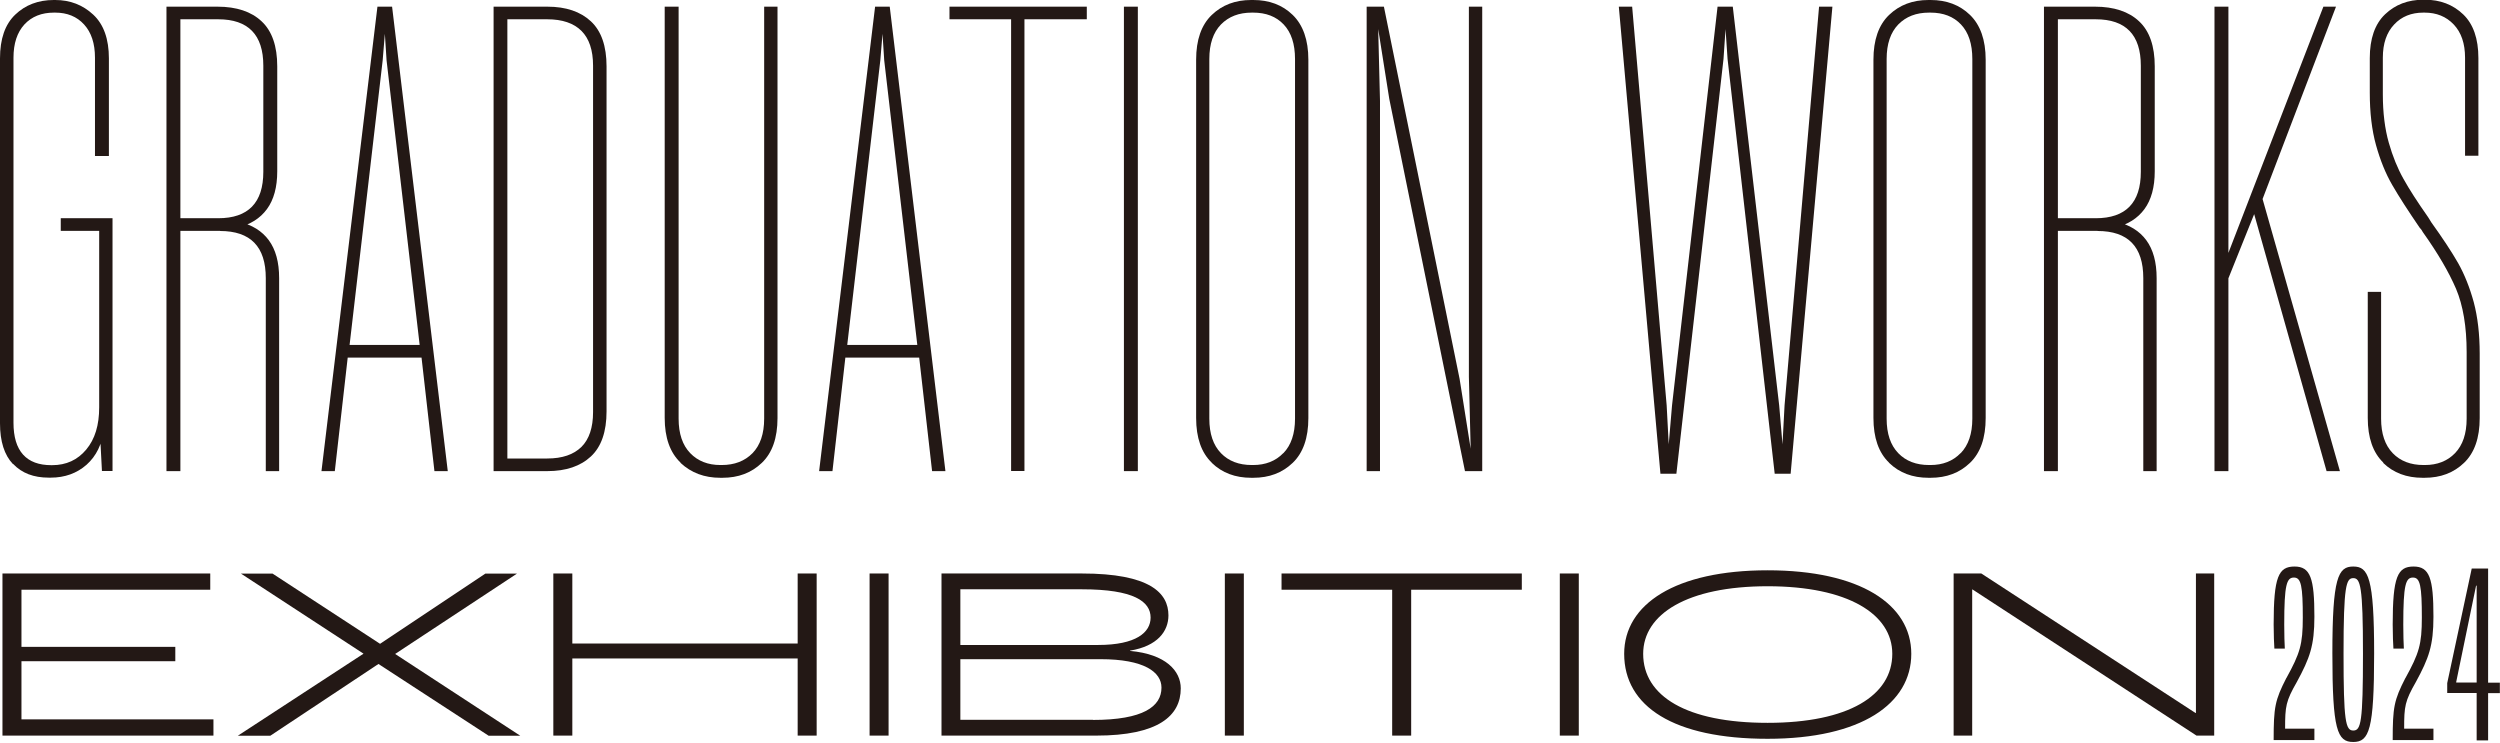
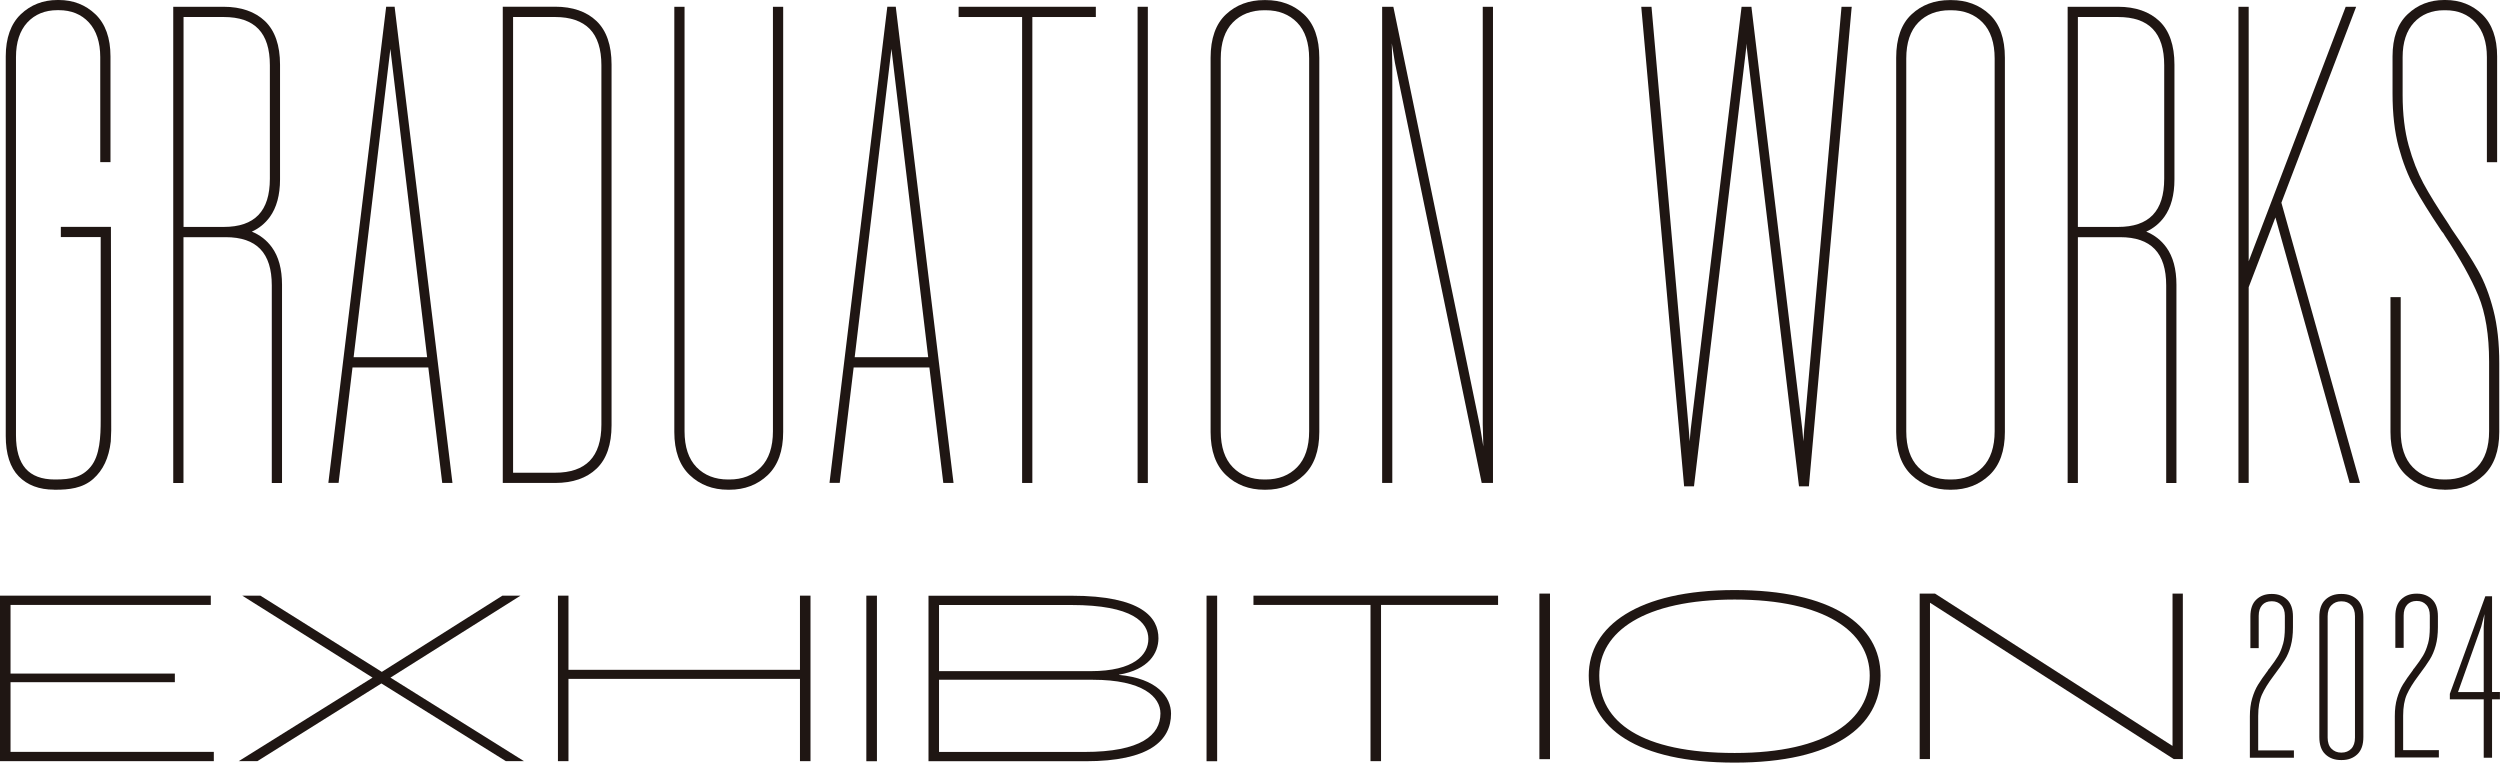
- <svg xmlns="http://www.w3.org/2000/svg" id="_レイヤー_2" viewBox="0 0 172.41 51.18">
+ <svg xmlns="http://www.w3.org/2000/svg" id="_レイヤー_2" viewBox="0 0 339.42 103.54">
  <defs>
-     <style>.cls-1{fill:#231815;}</style>
+     <style>.cls-1{fill:#1f1613;}</style>
  </defs>
-   <g id="Layer_1">
-     <path class="cls-1" d="m.17,39.55h14.33v1.12H1.48v3.94h10.61v.99H1.48v4.01h13.24v1.12H.17v-11.18Z" />
-     <path class="cls-1" d="m25.07,45.08l-8.45-5.52h2.18l7.41,4.84,7.26-4.84h2.18l-8.4,5.54,8.63,5.64h-2.18l-7.6-4.95-7.46,4.95h-2.24l8.67-5.66Z" />
-     <path class="cls-1" d="m38.16,39.55h1.31v4.83h15.54v-4.83h1.31v11.18h-1.31v-5.32h-15.54v5.32h-1.31v-11.18Z" />
-     <path class="cls-1" d="m59.97,39.55h1.31v11.18h-1.31v-11.18Z" />
-     <path class="cls-1" d="m64.92,39.55h9.69c4.69,0,5.97,1.34,5.97,2.89,0,1.09-.75,2.12-2.65,2.43v.02c2.48.22,3.5,1.39,3.5,2.58,0,1.9-1.55,3.26-5.83,3.26h-10.67v-11.18Zm10.81,4.93c2.63,0,3.62-.87,3.62-1.89,0-1.1-1.14-1.95-4.74-1.95h-8.38v3.84h9.5Zm-.36,5.17c3.48,0,4.73-.93,4.73-2.23,0-1.07-1.19-1.96-4.2-1.96h-9.67v4.18h9.15Z" />
-     <path class="cls-1" d="m84.47,39.55h1.31v11.18h-1.31v-11.18Z" />
-     <path class="cls-1" d="m96.01,40.67h-7.63v-1.12h16.57v1.12h-7.63v10.06h-1.31v-10.06Z" />
-     <path class="cls-1" d="m107.57,39.55h1.31v11.18h-1.31v-11.18Z" />
-     <path class="cls-1" d="m112.01,45.09c0-3.43,3.54-5.76,9.89-5.76s9.91,2.33,9.91,5.76-3.43,5.86-9.91,5.86-9.89-2.23-9.89-5.86Zm18.49,0c0-2.74-3.06-4.66-8.6-4.66s-8.58,1.92-8.58,4.66c0,2.92,2.99,4.76,8.58,4.76s8.6-1.89,8.6-4.76Z" />
-     <path class="cls-1" d="m134.74,39.55h1.9l14.77,9.62h.03v-9.62h1.26v11.18h-1.22l-15.45-10.08h-.02v10.08h-1.28v-11.18Z" />
-     <path class="cls-1" d="m157.68,46.76c.94-1.71,1.13-2.32,1.13-4.16,0-2.18-.11-2.77-.61-2.77s-.67.47-.67,3.24c0,.68.02,1.35.04,1.66h-.72c-.02-.31-.05-.95-.05-1.66,0-3.31.34-4,1.44-4s1.37.81,1.37,3.46c0,2-.32,2.86-1.21,4.5-.76,1.33-.81,1.67-.81,3.22h2.02v.79h-2.81c0-2.27.09-2.75.88-4.29Z" />
-     <path class="cls-1" d="m160.85,45.07c0-5.26.4-6,1.44-6s1.44.74,1.44,6-.34,6.1-1.44,6.1-1.44-.81-1.44-6.1Zm2.11,0c0-4.68-.18-5.2-.67-5.2s-.67.52-.67,5.2.14,5.31.67,5.31.67-.56.67-5.31Z" />
-     <path class="cls-1" d="m165.89,46.76c.94-1.71,1.13-2.32,1.13-4.16,0-2.18-.11-2.77-.61-2.77s-.67.47-.67,3.24c0,.68.02,1.35.04,1.66h-.72c-.02-.31-.05-.95-.05-1.66,0-3.31.34-4,1.44-4s1.37.81,1.37,3.46c0,2-.32,2.86-1.21,4.5-.76,1.33-.81,1.67-.81,3.22h2.02v.79h-2.81c0-2.27.09-2.75.88-4.29Z" />
-     <path class="cls-1" d="m170.8,47.79h-2.03v-.68l1.69-7.9h1.13v7.87h.81v.72h-.81v3.26h-.79v-3.26Zm0-.72v-6.68h-.04l-1.37,6.64v.04h1.4Z" />
-     <path class="cls-1" d="m.89,32c-.59-.62-.89-1.56-.89-2.81V4.03C0,2.68.35,1.68,1.05,1.01,1.75.34,2.64,0,3.71,0h.09c1.04,0,1.91.34,2.63,1.01.72.67,1.08,1.68,1.08,3.02v6.73h-.96V3.98c0-.98-.25-1.74-.75-2.29-.5-.55-1.17-.82-1.99-.82h-.09c-.85,0-1.53.27-2.04.82-.5.55-.75,1.31-.75,2.29v25.17c0,.98.22,1.71.66,2.2s1.09.73,1.95.73h.05c.98,0,1.76-.36,2.36-1.08.6-.72.89-1.68.89-2.91v-12.49l.32.32h-2.97v-.87h3.57v17.43h-.73l-.14-2.7.27-.18c-.12,1.04-.52,1.85-1.19,2.45-.67.59-1.5.89-2.47.89h-.14c-1.04,0-1.85-.31-2.45-.94Z" />
-     <path class="cls-1" d="m15.19,15.92h-3.25v-.87h3.11c2.07,0,3.11-1.07,3.11-3.2v-7.32c0-2.13-1.04-3.2-3.11-3.2h-3.02l.41-.41v31.57h-.96V.46h3.52c1.31,0,2.33.34,3.04,1.01.72.67,1.08,1.71,1.08,3.11v7.23c0,1.1-.24,1.97-.71,2.61-.47.64-1.15,1.07-2.04,1.28l.09-.41c.92.21,1.61.64,2.08,1.28.47.64.71,1.51.71,2.61v13.31h-.92v-13.31c0-2.17-1.05-3.25-3.16-3.25Z" />
-     <path class="cls-1" d="m26.03.46h1.01l3.84,32.03h-.92l-.92-8.1-.05-.18-2.33-20.04-.18-2.79h.14l-.23,2.79-2.33,20.04-.05.18-.92,8.1h-.92L26.03.46Zm-2.47,23.33h5.95v.87h-5.95v-.87Z" />
-     <path class="cls-1" d="m34.04.46h3.71c1.28,0,2.28.34,3,1.01.72.67,1.08,1.71,1.08,3.11v23.79c0,1.4-.36,2.44-1.08,3.11-.72.67-1.72,1.01-3,1.01h-3.71V.46Zm.59,31.16h3.11c1.04,0,1.82-.27,2.36-.8.53-.53.8-1.33.8-2.4V4.53c0-1.07-.27-1.87-.8-2.4-.53-.53-1.32-.8-2.36-.8h-3.16l.41-.37v31.02l-.37-.37Z" />
-     <path class="cls-1" d="m46.94,31.91c-.73-.69-1.1-1.72-1.1-3.09V.46h.96v28.41c0,1.04.27,1.83.8,2.38.53.55,1.23.82,2.08.82h.09c.88,0,1.59-.27,2.13-.82.53-.55.8-1.34.8-2.38V.46h.92v28.37c0,1.37-.36,2.4-1.08,3.09-.72.69-1.62,1.03-2.72,1.03h-.14c-1.1,0-2.01-.34-2.75-1.03Z" />
-     <path class="cls-1" d="m60.35.46h1.01l3.84,32.03h-.92l-.92-8.1-.05-.18-2.33-20.04-.18-2.79h.14l-.23,2.79-2.33,20.04-.05.18-.92,8.1h-.92L60.35.46Zm-2.47,23.33h5.95v.87h-5.95v-.87Z" />
-     <path class="cls-1" d="m69.73.96l.37.37h-4.62V.46h9.47v.87h-4.62l.32-.37v31.52h-.92V.96Z" />
-     <path class="cls-1" d="m77.51.46h.96v32.03h-.96V.46Z" />
-     <path class="cls-1" d="m83.57,31.91c-.72-.69-1.08-1.72-1.08-3.09V4.12c0-1.37.36-2.4,1.08-3.09s1.62-1.03,2.72-1.03h.14c1.1,0,2.01.34,2.72,1.03s1.08,1.72,1.08,3.09v24.71c0,1.37-.36,2.4-1.08,3.09-.72.69-1.62,1.03-2.72,1.03h-.14c-1.1,0-2.01-.34-2.72-1.03Zm4.94-.66c.53-.55.8-1.34.8-2.38V4.07c0-1.04-.26-1.83-.78-2.38-.52-.55-1.22-.82-2.11-.82h-.09c-.89,0-1.59.27-2.13.82-.53.55-.8,1.34-.8,2.38v24.8c0,1.04.27,1.83.8,2.38.53.55,1.24.82,2.13.82h.09c.85,0,1.55-.27,2.08-.82Z" />
-     <path class="cls-1" d="m94.25.46h1.19l5.22,25.67.87,5.49h-.09l-.14-5.63V.46h.92v32.03h-1.19l-5.22-25.67-.87-5.49h.09l.14,5.63v25.53h-.92V.46Z" />
-     <path class="cls-1" d="m111.64.46h.92l2.38,27.5.23,4.35h-.23l.37-4.35L118.45.46h1.05l3.2,27.5.37,4.35h-.23l.23-4.35L125.45.46h.92l-2.88,32.21h-1.1l-3.25-28.6-.23-3.39h.18l-.23,3.39-3.25,28.6h-1.1L111.64.46Z" />
-     <path class="cls-1" d="m130.28,31.91c-.72-.69-1.08-1.72-1.08-3.09V4.12c0-1.37.36-2.4,1.08-3.09s1.62-1.03,2.72-1.03h.14c1.1,0,2.01.34,2.72,1.03s1.08,1.72,1.08,3.09v24.71c0,1.37-.36,2.4-1.08,3.09-.72.69-1.62,1.03-2.72,1.03h-.14c-1.1,0-2.01-.34-2.72-1.03Zm4.94-.66c.53-.55.8-1.34.8-2.38V4.07c0-1.04-.26-1.83-.78-2.38-.52-.55-1.22-.82-2.11-.82h-.09c-.89,0-1.59.27-2.13.82-.53.55-.8,1.34-.8,2.38v24.8c0,1.04.27,1.83.8,2.38.53.55,1.24.82,2.13.82h.09c.85,0,1.55-.27,2.08-.82Z" />
-     <path class="cls-1" d="m144.67,15.92h-3.25v-.87h3.11c2.07,0,3.11-1.07,3.11-3.2v-7.32c0-2.13-1.04-3.2-3.11-3.2h-3.02l.41-.41v31.57h-.96V.46h3.52c1.31,0,2.33.34,3.04,1.01.72.67,1.08,1.71,1.08,3.11v7.23c0,1.1-.24,1.97-.71,2.61-.47.64-1.15,1.07-2.04,1.28l.09-.41c.92.21,1.61.64,2.08,1.28.47.64.71,1.51.71,2.61v13.31h-.92v-13.31c0-2.17-1.05-3.25-3.16-3.25Z" />
-     <path class="cls-1" d="m152.72.46h.96v32.03h-.96V.46Zm.59,17.94L160.23.46h.87l-5.31,13.91-.23.14-2.24,5.58v-1.69Zm1.97-4.26l.55-1.14,5.54,19.49h-.92l-5.17-18.35Z" />
-     <path class="cls-1" d="m164.37,31.91c-.72-.69-1.08-1.72-1.08-3.09v-8.69h.92v8.74c0,1.04.27,1.83.8,2.38.53.55,1.24.82,2.13.82h.09c.85,0,1.55-.27,2.08-.82.53-.55.8-1.34.8-2.38v-4.58c0-1.77-.25-3.23-.73-4.37-.49-1.14-1.25-2.45-2.29-3.91-.06-.12-.14-.23-.23-.32-.79-1.16-1.42-2.13-1.88-2.93-.46-.79-.83-1.71-1.12-2.75s-.43-2.24-.43-3.62v-2.38c0-1.34.35-2.35,1.05-3.02.7-.67,1.58-1.01,2.65-1.01h.09c1.07,0,1.95.34,2.65,1.01.7.67,1.05,1.68,1.05,3.02v6.73h-.92V3.98c0-.98-.26-1.74-.78-2.29-.52-.55-1.19-.82-2.01-.82h-.09c-.82,0-1.5.27-2.01.82-.52.55-.78,1.31-.78,2.29v2.52c0,1.28.14,2.39.41,3.34.27.95.61,1.78,1.01,2.49.4.72.96,1.59,1.69,2.63l.09.14.14.23c.79,1.1,1.41,2.04,1.85,2.81.44.78.8,1.68,1.08,2.7.27,1.02.41,2.2.41,3.55v4.44c0,1.37-.36,2.4-1.08,3.09-.72.69-1.62,1.03-2.72,1.03h-.14c-1.1,0-2.01-.34-2.72-1.03Z" />
+   <g id="_編集モード">
+     <polygon class="cls-1" points="29.03 102.08 1.43 102.08 1.43 92.62 23.74 92.62 23.74 91.45 1.43 91.45 1.43 82.13 28.62 82.13 28.62 80.87 0 80.87 0 103.34 29.03 103.34 29.03 102.08" />
+     <polygon class="cls-1" points="35.35 80.87 32.89 80.87 50.58 92 32.41 103.34 34.94 103.34 51.78 92.79 68.68 103.34 71.14 103.34 53.01 92 70.67 80.87 68.21 80.87 51.84 91.22 35.35 80.87" />
+     <polygon class="cls-1" points="77.18 80.87 75.75 80.87 75.75 103.34 77.18 103.34 77.18 92.17 108.61 92.17 108.61 103.34 110.04 103.34 110.04 80.87 108.61 80.87 108.61 90.94 77.18 90.94 77.18 80.87" />
+     <rect class="cls-1" x="117.62" y="80.87" width="1.44" height="22.48" />
+     <path class="cls-1" d="m126.06,80.87v22.48h21.35c8.64,0,11.58-2.8,11.58-6.46,0-2.25-1.88-4.78-7.07-5.26v-.03c4-.68,5.36-2.9,5.36-4.95,0-2.77-2.19-5.77-11.82-5.77h-19.4Zm31.49,15.99c0,2.94-2.63,5.23-10.32,5.23h-19.74v-9.8h20.87c6.8,0,9.19,2.32,9.19,4.58Zm-1.64-10.11c0,2.12-1.91,4.37-7.82,4.37h-20.6v-8.98h17.97c8.37,0,10.45,2.39,10.45,4.61Z" />
+     <rect class="cls-1" x="163.81" y="80.87" width="1.44" height="22.48" />
+     <polygon class="cls-1" points="170.18 82.13 186.07 82.13 186.07 103.34 187.5 103.34 187.5 82.13 203.39 82.13 203.39 80.87 170.18 80.87 170.18 82.13" />
+     <rect class="cls-1" x="209" y="80.59" width="1.44" height="22.48" />
+     <path class="cls-1" d="m235.51,103.54c13.46,0,19.81-4.89,19.81-11.82s-6.7-11.61-19.81-11.61-19.81,4.88-19.81,11.61c0,7.17,6.63,11.82,19.81,11.82Zm0-22.14c12.26,0,18.34,4.37,18.34,10.31s-5.7,10.52-18.34,10.52-18.38-4.17-18.38-10.52c0-5.94,6.11-10.31,18.38-10.31Z" />
+     <polygon class="cls-1" points="294.96 101.25 294.92 101.25 262.71 80.59 260.63 80.59 260.63 103.06 262.03 103.06 262.03 81.85 262.06 81.85 295.13 103.06 296.36 103.06 296.36 80.59 294.96 80.59 294.96 101.25" />
+     <path class="cls-1" d="m7.34,66.49h.18c1.81,0,3.68-.18,5.14-1.47,1.34-1.19,2.12-2.84,2.38-5.08l.06-1.51-.04-27.63h-6.8v1.39h5.41v24.8c0,2.29-.1,4.85-1.35,6.37-1.19,1.45-2.72,1.74-4.8,1.74h-.09c-1.76,0-3.09-.5-3.95-1.48-.87-.99-1.31-2.51-1.31-4.52V7.75c0-2.01.52-3.59,1.54-4.7,1.02-1.1,2.39-1.67,4.09-1.67h.18c1.69,0,3.07.56,4.09,1.67,1.02,1.11,1.54,2.7,1.54,4.7v14.26h1.39V7.66c0-2.5-.69-4.42-2.04-5.72-1.35-1.29-3.03-1.94-4.98-1.94h-.18c-1.95,0-3.62.65-4.98,1.94C1.47,3.24.78,5.16.78,7.66v51.53c0,2.44.59,4.28,1.76,5.48,1.17,1.2,2.79,1.81,4.8,1.81Z" />
+     <path class="cls-1" d="m24.91,32.2h5.72c4.22,0,6.27,2.14,6.27,6.55v26.83h1.39v-26.92c0-2.12-.46-3.83-1.38-5.09-.7-.96-1.61-1.67-2.72-2.12.99-.45,1.81-1.12,2.45-2,.91-1.26,1.38-2.97,1.38-5.09v-15.59c0-2.62-.69-4.6-2.04-5.9-1.36-1.29-3.25-1.95-5.62-1.95h-6.84v64.66h1.39v-33.38Zm11.73-23.34v15.4c0,4.41-2.05,6.55-6.27,6.55h-5.45V2.31h5.45c4.22,0,6.27,2.14,6.27,6.55Z" />
+     <path class="cls-1" d="m47.86,49.89h10.29l1.89,15.68h1.39L53.6,1.12l-.02-.21h-1.15l-7.82,64.39-.03.26h1.39l1.89-15.68Zm5.14-43.25l4.99,41.86h-9.98l4.99-41.86Z" />
+     <path class="cls-1" d="m80.99,63.63c1.36-1.29,2.04-3.28,2.04-5.9V8.76c0-2.62-.69-4.61-2.04-5.9-1.35-1.29-3.24-1.95-5.62-1.95h-7.11v64.66h7.11c2.38,0,4.27-.65,5.62-1.94Zm.66-54.77v48.78c0,2.19-.53,3.84-1.58,4.92-1.05,1.08-2.63,1.62-4.69,1.62h-5.72V2.31h5.72c2.06,0,3.64.55,4.69,1.62,1.05,1.08,1.58,2.74,1.58,4.92Z" />
+     <path class="cls-1" d="m98.85,66.49h.18c2.07,0,3.82-.67,5.21-1.99,1.39-1.33,2.09-3.3,2.09-5.85V.92h-1.39v57.63c0,2.13-.55,3.77-1.63,4.88-1.08,1.11-2.52,1.67-4.28,1.67h-.18c-1.76,0-3.2-.56-4.28-1.67-1.08-1.11-1.63-2.75-1.63-4.88V.92h-1.39v57.73c0,2.56.7,4.53,2.09,5.85,1.38,1.32,3.13,1.99,5.21,1.99Z" />
+     <path class="cls-1" d="m115.89,49.89h10.29l1.89,15.68h1.39L121.64,1.12l-.02-.21h-1.15l-7.82,64.39-.03.26h1.39l1.89-15.68Zm5.14-43.25l4.99,41.86h-9.98l4.99-41.86Z" />
+     <polygon class="cls-1" points="138.77 65.57 140.16 65.57 140.16 2.31 148.78 2.31 148.78 .92 130.15 .92 130.15 2.31 138.77 2.31 138.77 65.57" />
+     <rect class="cls-1" x="154.45" y=".92" width="1.39" height="64.66" />
+     <path class="cls-1" d="m171.65,66.49h.18c2.07,0,3.82-.67,5.2-1.99,1.39-1.32,2.09-3.29,2.09-5.85V7.85c0-2.62-.7-4.61-2.09-5.9-1.38-1.29-3.13-1.94-5.2-1.94h-.18c-2.07,0-3.82.65-5.2,1.94-1.39,1.29-2.09,3.28-2.09,5.9v50.8c0,2.56.7,4.53,2.09,5.85,1.38,1.32,3.13,1.99,5.21,1.99Zm-5.91-7.94V7.94c0-2.13.55-3.77,1.63-4.88,1.08-1.11,2.52-1.67,4.28-1.67h.18c1.76,0,3.2.56,4.28,1.67,1.08,1.11,1.63,2.75,1.63,4.88v50.61c0,2.13-.55,3.77-1.63,4.88h0c-1.08,1.11-2.52,1.67-4.28,1.67h-.18c-1.76,0-3.2-.56-4.28-1.67-1.08-1.11-1.63-2.75-1.63-4.88Z" />
+     <polygon class="cls-1" points="189.03 8.85 188.96 5.88 189.39 8.54 201.13 65.39 201.17 65.57 202.7 65.57 202.7 .92 201.31 .92 201.31 57.64 201.39 60.62 200.95 57.95 189.21 1.1 189.17 .92 187.65 .92 187.65 65.57 189.03 65.57 189.03 8.85" />
+     <polygon class="cls-1" points="228.65 66.03 229.99 66.03 237.08 6.49 237.12 5.92 237.16 6.5 244.22 65.82 244.25 66.03 245.59 66.03 251.38 1.17 251.41 .92 250.02 .92 244.95 58.26 244.84 59.92 244.69 58.25 237.81 1.12 237.79 .92 236.45 .92 229.55 58.26 229.4 59.92 229.28 58.26 224.24 1.13 224.22 .92 222.83 .92 228.63 65.82 228.65 66.03" />
+     <path class="cls-1" d="m264.72,66.49h.18c2.07,0,3.82-.67,5.21-1.99,1.39-1.32,2.09-3.29,2.09-5.85V7.85c0-2.62-.7-4.61-2.09-5.9-1.38-1.29-3.13-1.94-5.2-1.94h-.18c-2.07,0-3.82.65-5.2,1.94-1.39,1.29-2.09,3.28-2.09,5.9v50.8c0,2.56.7,4.53,2.09,5.85,1.38,1.32,3.13,1.99,5.21,1.99Zm-5.91-7.94V7.94c0-2.13.55-3.77,1.63-4.88,1.08-1.11,2.52-1.67,4.28-1.67h.18c1.76,0,3.2.56,4.28,1.67,1.08,1.11,1.63,2.75,1.63,4.88v50.61c0,2.13-.55,3.77-1.63,4.88h0c-1.08,1.11-2.52,1.67-4.28,1.67h-.18c-1.76,0-3.2-.56-4.28-1.67-1.08-1.11-1.63-2.75-1.63-4.88Z" />
+     <path class="cls-1" d="m282.1,32.2h5.73c4.22,0,6.27,2.14,6.27,6.55v26.83h1.39v-26.92c0-2.12-.46-3.83-1.38-5.09-.7-.96-1.61-1.67-2.72-2.12.99-.45,1.81-1.12,2.45-2,.91-1.26,1.38-2.97,1.38-5.09v-15.59c0-2.62-.69-4.61-2.04-5.9-1.36-1.29-3.25-1.95-5.62-1.95h-6.84v64.66h1.39v-33.38Zm11.73-23.34v15.4c0,4.41-2.05,6.55-6.27,6.55h-5.45V2.31h5.45c4.22,0,6.27,2.14,6.27,6.55Z" />
+     <polygon class="cls-1" points="305.3 38.99 308.93 29.52 318.96 65.4 319 65.57 320.41 65.57 309.74 27.52 319.89 .92 318.47 .92 305.3 35.47 305.3 .92 303.91 .92 303.91 65.57 305.3 65.57 305.3 38.99" />
+     <path class="cls-1" d="m331.84,66.49h.18c2.07,0,3.82-.67,5.21-1.99,1.39-1.33,2.09-3.29,2.09-5.85v-9.35c0-2.7-.26-5.11-.79-7.17s-1.22-3.88-2.09-5.42c-.85-1.51-2.05-3.4-3.58-5.6l-.46-.74c-1.46-2.19-2.6-4.03-3.38-5.48-.78-1.45-1.46-3.17-2-5.13-.54-1.95-.82-4.26-.82-6.86v-5.14c0-2.01.52-3.59,1.54-4.7,1.02-1.1,2.39-1.67,4.09-1.67h.18c1.69,0,3.07.56,4.09,1.67,1.02,1.11,1.54,2.69,1.54,4.7v14.26h1.39V7.66c0-2.5-.69-4.42-2.04-5.72-1.35-1.29-3.03-1.94-4.97-1.94h-.18c-1.95,0-3.62.65-4.97,1.94-1.36,1.29-2.04,3.21-2.04,5.72v5.04c0,2.76.28,5.2.83,7.26.56,2.06,1.27,3.9,2.13,5.46.85,1.56,2.09,3.55,3.71,5.97.16.17.3.36.43.61,2.06,3.09,3.59,5.84,4.56,8.17.96,2.32,1.45,5.33,1.45,8.94v9.44c0,2.13-.55,3.77-1.63,4.88-1.08,1.11-2.52,1.67-4.28,1.67h-.18c-1.76,0-3.2-.56-4.28-1.67-1.08-1.11-1.63-2.75-1.63-4.88v-18.21h-1.39v18.3c0,2.56.7,4.53,2.09,5.85,1.38,1.32,3.13,1.99,5.21,1.99Z" />
+     <path class="cls-1" d="m309.95,87.45c-.17.62-.39,1.16-.66,1.61-.27.46-.67,1.03-1.2,1.72l-.09.09-.09.16c-.57.75-1.01,1.4-1.34,1.93-.33.53-.59,1.16-.8,1.87-.21.71-.31,1.52-.31,2.44v5.61h5.98v-1h-1.13s-3.72,0-3.72,0v-4.67c0-1.17.17-2.13.5-2.88.34-.75.86-1.6,1.57-2.54.04-.06.09-.13.16-.22.57-.75,1.02-1.4,1.37-1.96.35-.55.62-1.19.82-1.91.2-.72.3-1.56.3-2.52v-1.47c0-1.02-.27-1.79-.8-2.3-.53-.51-1.21-.77-2.03-.77h-.09c-.84,0-1.53.26-2.06.77-.54.51-.8,1.28-.8,2.3v4.29h1.13v-4.39c0-.63.16-1.11.47-1.46s.74-.52,1.29-.52h.03c.52,0,.95.17,1.27.52.33.34.49.83.49,1.46v1.63c0,.86-.08,1.59-.25,2.21Z" />
+     <path class="cls-1" d="m329.63,87.41c-.17.62-.39,1.16-.66,1.61-.27.46-.67,1.03-1.2,1.72l-.09.09-.09.16c-.57.75-1.01,1.4-1.34,1.93-.33.53-.59,1.16-.8,1.87-.21.71-.31,1.52-.31,2.44v5.61h5.98v-1h-1.13s-3.72,0-3.72,0v-4.67c0-1.17.17-2.13.5-2.88.34-.75.86-1.6,1.57-2.54.04-.06.09-.13.16-.22.57-.75,1.02-1.4,1.37-1.96.35-.55.62-1.19.82-1.91.2-.72.3-1.56.3-2.52v-1.47c0-1.02-.27-1.79-.8-2.3-.53-.51-1.21-.77-2.03-.77h-.09c-.84,0-1.53.26-2.06.77-.54.51-.8,1.28-.8,2.3v4.29h1.13v-4.39c0-.63.16-1.11.47-1.46.31-.34.74-.52,1.29-.52h.03c.52,0,.95.17,1.27.52.33.34.49.83.49,1.46v1.63c0,.86-.08,1.59-.25,2.21Z" />
+     <path class="cls-1" d="m317.94,103.19c.86,0,1.56-.26,2.11-.78.55-.52.82-1.3.82-2.35v-16.29c0-1.04-.27-1.83-.82-2.35-.55-.52-1.25-.78-2.11-.78h-.12c-.86,0-1.56.26-2.11.78-.55.52-.82,1.31-.82,2.35v16.29c0,1.05.27,1.83.82,2.35.55.52,1.25.78,2.11.78h.12Zm-1.92-3.04v-16.48c0-.65.17-1.15.52-1.5.35-.35.78-.53,1.31-.53h.06c.55,0,.99.18,1.32.53.34.35.5.86.5,1.5v16.48c0,.65-.17,1.15-.5,1.5-.34.35-.78.53-1.32.53h-.06c-.53,0-.96-.18-1.31-.53-.35-.35-.52-.86-.52-1.5Z" />
+     <path class="cls-1" d="m338.34,93.95v-13h-.91l-4.82,13.25v.75h4.6v7.93h1.13v-7.93h1.07v-1h-1.07Zm-1.02-10.58l-.11,1.75v8.84h-3.49l3.14-8.84.46-1.75Z" />
  </g>
</svg>
